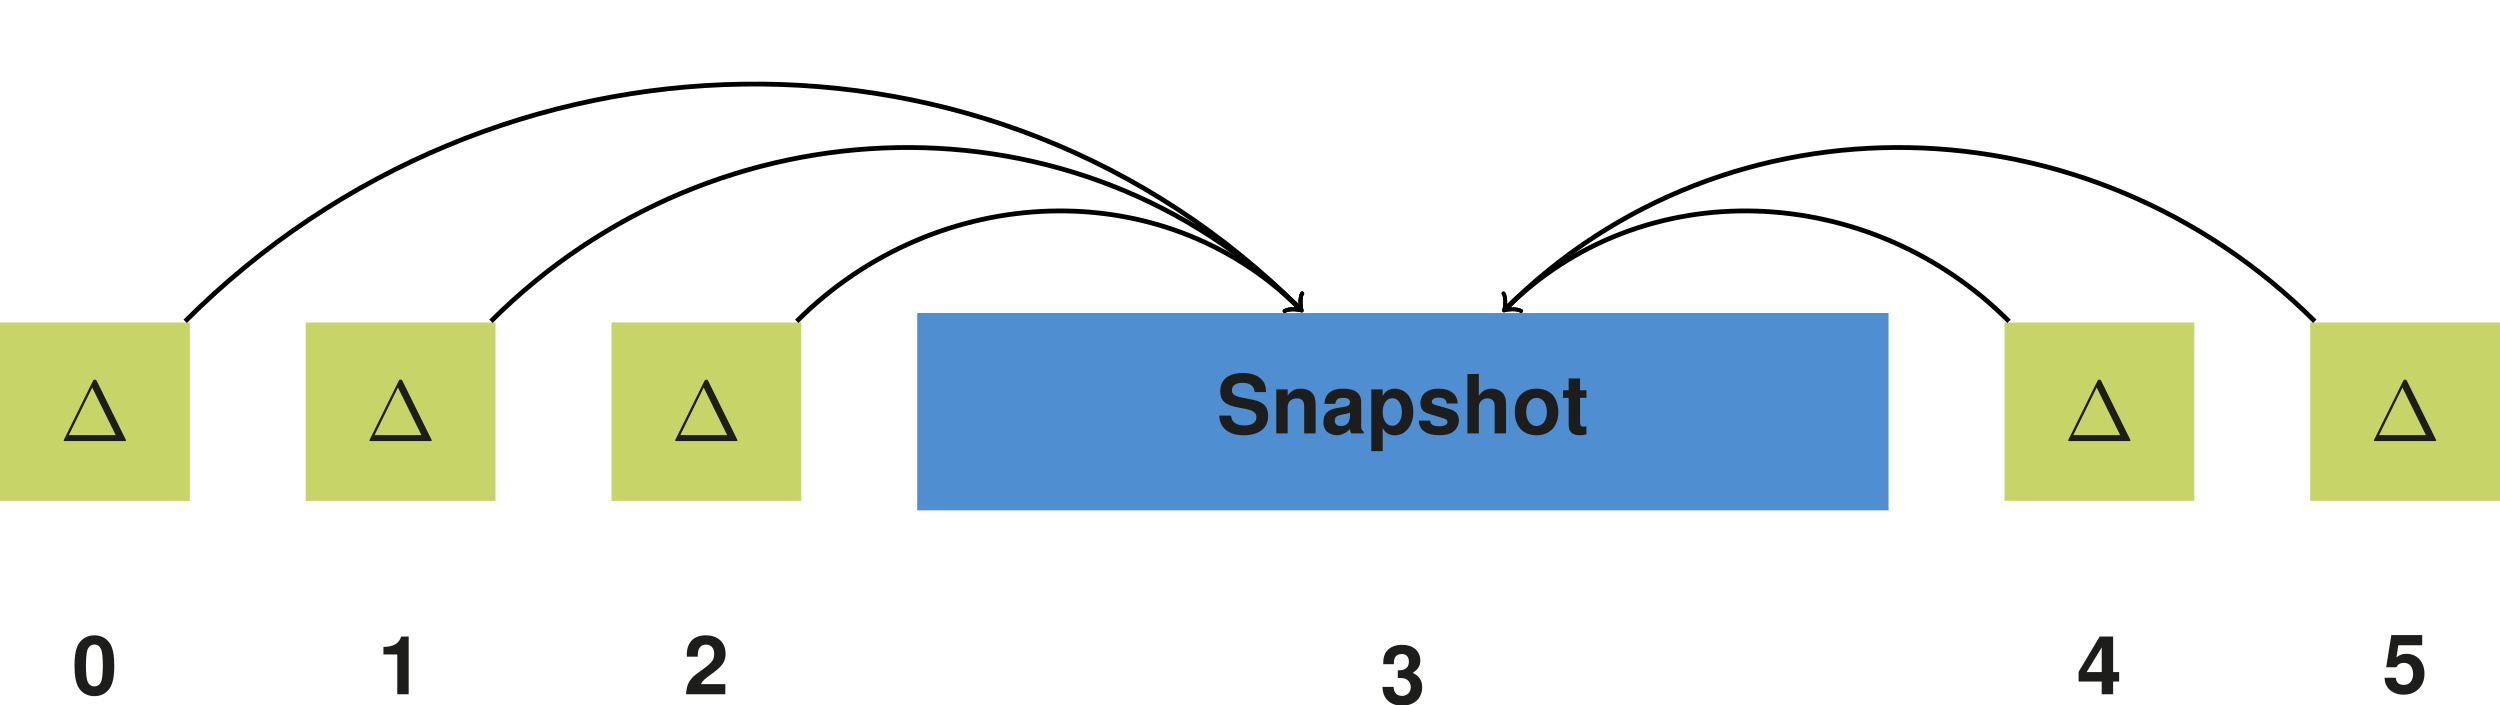
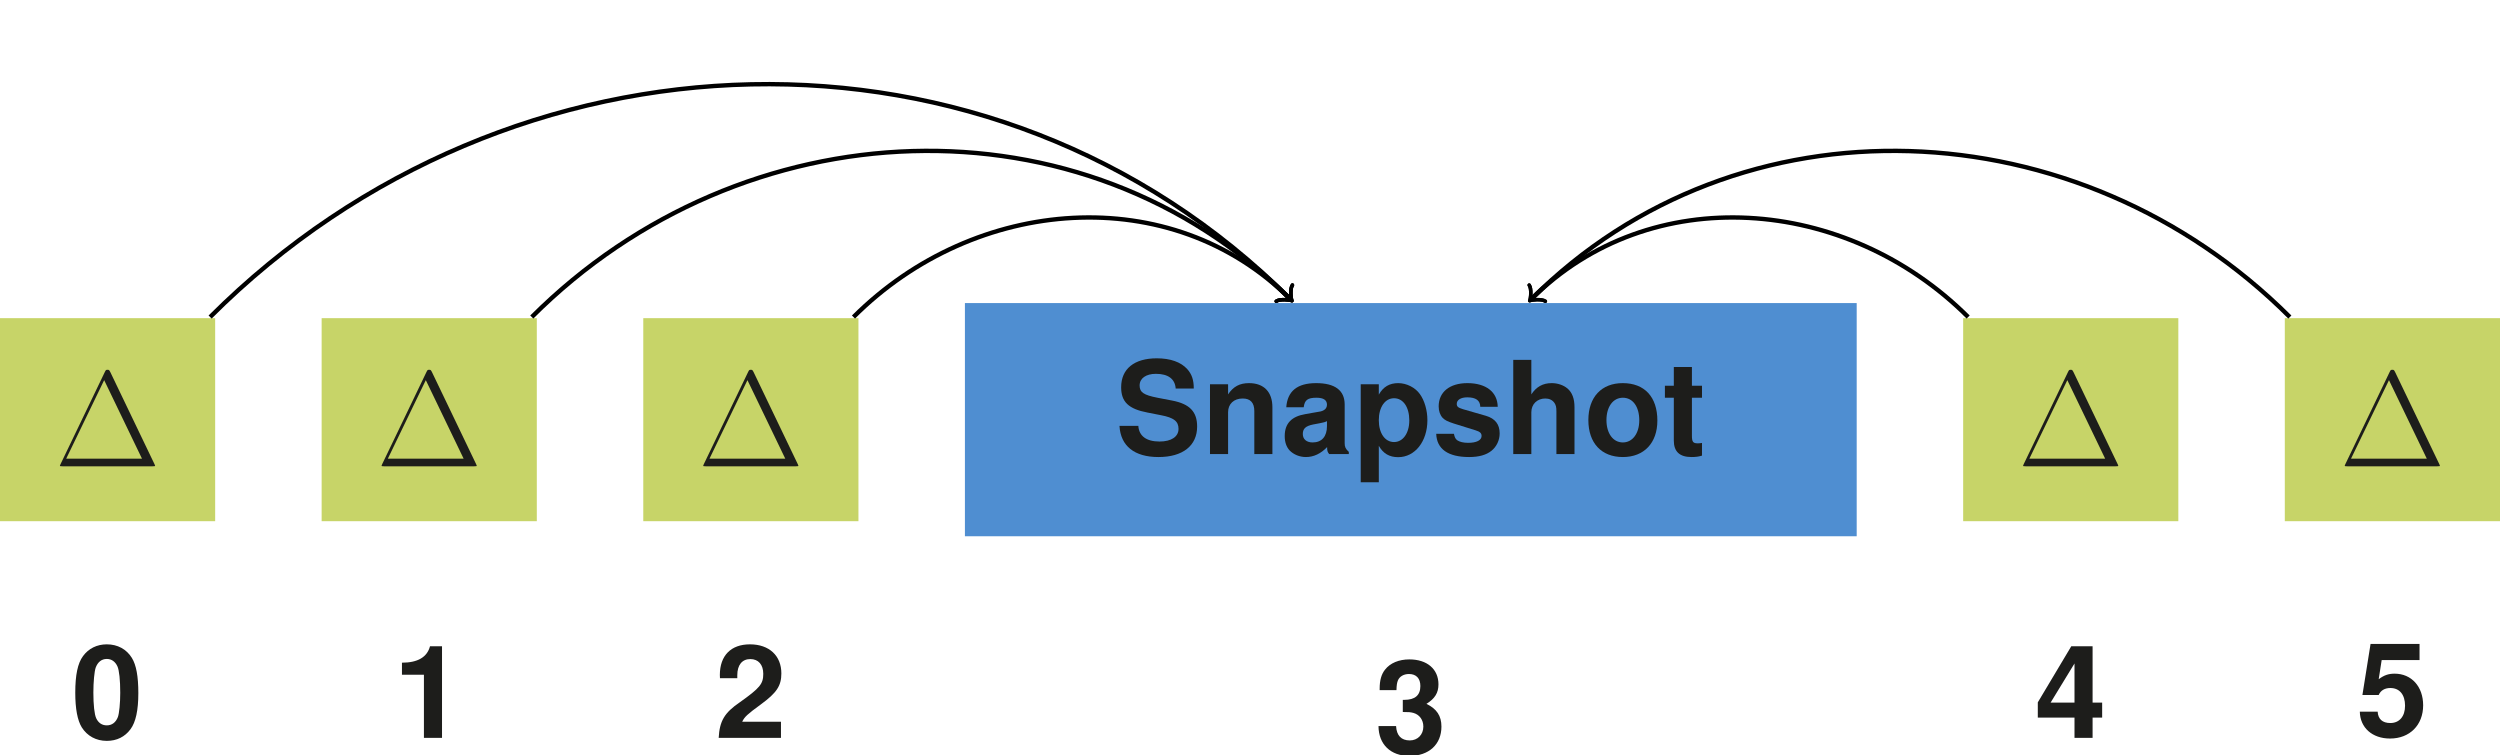
- <svg xmlns="http://www.w3.org/2000/svg" xmlns:xlink="http://www.w3.org/1999/xlink" version="1.1" width="416.692pt" height="117.495pt" viewBox="-.363 -15.309 416.692 117.495">
+ <svg xmlns="http://www.w3.org/2000/svg" xmlns:xlink="http://www.w3.org/1999/xlink" version="1.1" width="453.852pt" height="137.022pt" viewBox="-.363 -15.309 453.852 137.022">
  <defs>
-     <path id="g2-48" d="M3.707-9.83C2.675-9.83 1.792-9.396 1.208-8.595C.652-7.848 .394-6.612 .394-4.752C.394-3.055 .625-1.847 1.073-1.113C1.643-.204 2.58 .312 3.707 .312C4.752 .312 5.608-.109 6.205-.923C6.748-1.657 7.02-2.906 7.02-4.698C7.02-6.463 6.803-7.658 6.341-8.405C5.771-9.328 4.834-9.83 3.707-9.83ZM3.707-8.296C4.196-8.296 4.589-8.025 4.82-7.522C5.01-7.115 5.119-6.056 5.119-4.739C5.119-3.666 5.01-2.58 4.874-2.2C4.657-1.629 4.25-1.317 3.707-1.317C3.204-1.317 2.824-1.575 2.593-2.064C2.403-2.471 2.295-3.49 2.295-4.766C2.295-5.893 2.403-6.993 2.539-7.386C2.756-7.97 3.164-8.296 3.707-8.296Z" />
-     <path id="g2-49" d="M3.232-6.64V0H5.132V-9.627H3.87C3.571-8.486 2.58-7.902 .923-7.902V-6.64H3.232Z" />
-     <path id="g2-50" d="M6.952-1.697H2.879C3.123-2.213 3.422-2.485 4.834-3.517C6.504-4.739 6.993-5.472 6.993-6.775C6.993-8.636 5.716-9.83 3.693-9.83C1.697-9.83 .53-8.649 .53-6.612C.53-6.531 .53-6.422 .543-6.273H2.363V-6.585C2.363-7.658 2.865-8.283 3.734-8.283C4.576-8.283 5.092-7.699 5.092-6.735C5.092-5.676 4.752-5.255 2.634-3.748C1.005-2.634 .502-1.779 .407 0H6.952V-1.697Z" />
-     <path id="g2-51" d="M2.946-4.304C3.612-4.304 3.734-4.291 4.06-4.209C4.698-4.033 5.105-3.476 5.105-2.77C5.105-1.928 4.508-1.317 3.68-1.317C2.783-1.317 2.295-1.833 2.24-2.824H.394C.407-.896 1.67 .312 3.639 .312C5.689 .312 7.006-.896 7.006-2.77C7.006-3.897 6.517-4.63 5.431-5.16C6.327-5.716 6.694-6.327 6.694-7.21C6.694-8.812 5.499-9.83 3.639-9.83C2.539-9.83 1.616-9.45 1.073-8.744C.692-8.269 .516-7.617 .516-6.762V-6.599H2.281C2.295-7.115 2.335-7.373 2.43-7.617C2.607-8.038 3.041-8.296 3.598-8.296C4.359-8.296 4.793-7.834 4.793-7.033C4.793-6.069 4.236-5.581 3.109-5.581H2.946V-4.304Z" />
-     <path id="g2-52" d="M7.088-3.707H6.083V-9.627H3.843L.326-3.734V-2.132H4.182V0H6.083V-2.132H7.088V-3.707ZM4.182-3.707H1.67L4.182-7.821V-3.707Z" />
-     <path id="g2-53" d="M6.64-9.627H1.494L.638-4.263H2.349C2.553-4.739 2.987-4.997 3.571-4.997C4.535-4.997 5.119-4.304 5.119-3.136C5.119-2.01 4.521-1.317 3.571-1.317C2.743-1.317 2.281-1.738 2.24-2.512H.367C.394-.828 1.67 .312 3.544 .312C5.608 .312 7.02-1.1 7.02-3.177C7.02-5.146 5.798-6.504 4.019-6.504C3.381-6.504 2.906-6.341 2.349-5.92L2.661-7.93H6.64V-9.627Z" />
-     <path id="g2-83" d="M8.242-6.884C8.242-7.794 8.038-8.391 7.549-8.934C6.884-9.667 5.784-10.061 4.359-10.061C1.982-10.061 .611-8.948 .611-7.02C.611-5.485 1.385-4.739 3.394-4.359L4.779-4.087C6.137-3.829 6.64-3.449 6.64-2.648C6.64-1.819 5.879-1.317 4.644-1.317C3.259-1.317 2.485-1.901 2.417-2.96H.434C.557-.842 2.01 .312 4.535 .312C7.088 .312 8.595-.883 8.595-2.892C8.595-4.454 7.807-5.268 5.974-5.621L4.426-5.92C2.974-6.205 2.553-6.49 2.553-7.21C2.553-7.957 3.218-8.432 4.263-8.432C5.553-8.432 6.273-7.889 6.341-6.884H8.242Z" />
-     <path id="g2-97" d="M7.115-.231C6.775-.543 6.68-.747 6.68-1.127V-5.2C6.68-6.694 5.662-7.454 3.68-7.454S.665-6.612 .543-4.915H2.376C2.471-5.676 2.783-5.92 3.72-5.92C4.454-5.92 4.82-5.676 4.82-5.187C4.82-4.942 4.698-4.725 4.494-4.616C4.236-4.481 4.236-4.481 3.299-4.331L2.539-4.196C1.086-3.951 .38-3.204 .38-1.887C.38-1.263 .557-.747 .896-.38C1.317 .054 1.955 .312 2.607 .312C3.422 .312 4.168-.041 4.834-.733C4.834-.353 4.874-.217 5.051 0H7.115V-.231ZM4.82-2.946C4.82-1.847 4.277-1.222 3.313-1.222C2.675-1.222 2.281-1.561 2.281-2.105C2.281-2.675 2.58-2.946 3.367-3.109L4.019-3.232C4.521-3.327 4.603-3.354 4.82-3.462V-2.946Z" />
-     <path id="g2-104" d="M.91-9.898V0H2.811V-4.399C2.811-5.241 3.422-5.839 4.277-5.839C4.684-5.839 5.01-5.689 5.228-5.39C5.39-5.146 5.445-4.956 5.445-4.481V0H7.346V-4.915C7.346-5.825 7.101-6.477 6.599-6.898C6.178-7.251 5.567-7.454 4.956-7.454C4.019-7.454 3.34-7.074 2.811-6.273V-9.898H.91Z" />
-     <path id="g2-110" d="M.855-7.332V0H2.756V-4.399C2.756-5.268 3.367-5.839 4.291-5.839C5.105-5.839 5.513-5.39 5.513-4.521V0H7.414V-4.915C7.414-6.531 6.517-7.454 4.956-7.454C3.965-7.454 3.299-7.088 2.756-6.273V-7.332H.855Z" />
-     <path id="g2-111" d="M4.087-7.454C1.847-7.454 .475-5.974 .475-3.571C.475-1.154 1.847 .312 4.101 .312C6.327 .312 7.726-1.168 7.726-3.517C7.726-6.001 6.382-7.454 4.087-7.454ZM4.101-5.92C5.146-5.92 5.825-4.983 5.825-3.544C5.825-2.172 5.119-1.222 4.101-1.222C3.069-1.222 2.376-2.172 2.376-3.571S3.069-5.92 4.101-5.92Z" />
-     <path id="g2-112" d="M2.688-7.332H.788V2.96H2.688V-.869C3.15-.054 3.802 .326 4.725 .326C6.49 .326 7.794-1.331 7.794-3.557C7.794-4.589 7.495-5.621 7.006-6.3C6.517-6.993 5.608-7.454 4.725-7.454C3.802-7.454 3.15-7.061 2.688-6.246V-7.332ZM4.291-5.866C5.255-5.866 5.893-4.929 5.893-3.53C5.893-2.2 5.228-1.263 4.291-1.263C3.34-1.263 2.688-2.186 2.688-3.557S3.34-5.866 4.291-5.866Z" />
-     <path id="g2-115" d="M6.857-4.97C6.83-6.517 5.635-7.454 3.666-7.454C1.806-7.454 .652-6.517 .652-5.01C.652-4.521 .801-4.101 1.059-3.815C1.317-3.557 1.548-3.435 2.254-3.204L4.521-2.498C4.997-2.349 5.16-2.2 5.16-1.901C5.16-1.453 4.63-1.181 3.748-1.181C3.259-1.181 2.865-1.276 2.621-1.439C2.417-1.589 2.335-1.738 2.254-2.132H.394C.448-.53 1.629 .312 3.856 .312C4.874 .312 5.648 .095 6.192-.339S7.061-1.453 7.061-2.172C7.061-3.123 6.585-3.734 5.621-4.019L3.218-4.712C2.688-4.874 2.553-4.983 2.553-5.282C2.553-5.689 2.987-5.961 3.652-5.961C4.562-5.961 5.01-5.635 5.024-4.97H6.857Z" />
-     <path id="g2-116" d="M4.087-7.183H3.028V-9.152H1.127V-7.183H.19V-5.92H1.127V-1.412C1.127-.258 1.738 .312 2.987 .312C3.408 .312 3.748 .272 4.087 .163V-1.168C3.897-1.141 3.788-1.127 3.652-1.127C3.15-1.127 3.028-1.276 3.028-1.928V-5.92H4.087V-7.183Z" />
-     <path id="g0-1" d="M6.183-9.985C6.083-10.186 6.054-10.243 5.853-10.243C5.638-10.243 5.609-10.186 5.509-9.985L.717-.287C.689-.244 .66-.158 .66-.1C.66-.014 .674 0 .961 0H10.731C11.018 0 11.032-.014 11.032-.1C11.032-.158 11.004-.244 10.975-.287L6.183-9.985ZM5.409-8.923L9.325-.99H1.506L5.409-8.923Z" />
+     <path id="g2-48" d="M6.404-16.985C4.622-16.985 3.097-16.234 2.088-14.85C1.126-13.56 .68-11.425 .68-8.211C.68-5.278 1.079-3.191 1.853-1.924C2.839-.352 4.457 .54 6.404 .54C8.211 .54 9.689-.188 10.721-1.595C11.659-2.862 12.129-5.02 12.129-8.117C12.129-11.167 11.753-13.231 10.956-14.522C9.97-16.117 8.352-16.985 6.404-16.985ZM6.404-14.334C7.249-14.334 7.929-13.865 8.328-12.997C8.657-12.293 8.844-10.463 8.844-8.187C8.844-6.334 8.657-4.457 8.422-3.8C8.047-2.815 7.343-2.276 6.404-2.276C5.536-2.276 4.88-2.721 4.481-3.566C4.152-4.27 3.965-6.029 3.965-8.234C3.965-10.181 4.152-12.082 4.387-12.762C4.762-13.771 5.466-14.334 6.404-14.334Z" />
+     <path id="g2-49" d="M5.583-11.472V0H8.868V-16.633H6.686C6.17-14.662 4.457-13.654 1.595-13.654V-11.472H5.583Z" />
+     <path id="g2-50" d="M12.011-2.932H4.973C5.396-3.824 5.912-4.293 8.352-6.076C11.237-8.187 12.082-9.454 12.082-11.706C12.082-14.92 9.877-16.985 6.381-16.985C2.932-16.985 .915-14.944 .915-11.425C.915-11.284 .915-11.096 .938-10.838H4.082V-11.378C4.082-13.231 4.95-14.31 6.451-14.31C7.906-14.31 8.797-13.302 8.797-11.636C8.797-9.806 8.211-9.079 4.551-6.475C1.736-4.551 .868-3.073 .704 0H12.011V-2.932Z" />
+     <path id="g2-51" d="M5.091-7.437C6.24-7.437 6.451-7.413 7.014-7.272C8.117-6.968 8.821-6.006 8.821-4.786C8.821-3.331 7.789-2.276 6.358-2.276C4.809-2.276 3.965-3.167 3.871-4.88H.68C.704-1.548 2.886 .54 6.287 .54C9.83 .54 12.105-1.548 12.105-4.786C12.105-6.733 11.261-8 9.384-8.915C10.932-9.877 11.566-10.932 11.566-12.457C11.566-15.225 9.501-16.985 6.287-16.985C4.387-16.985 2.792-16.328 1.853-15.108C1.196-14.287 .891-13.161 .891-11.683V-11.401H3.941C3.965-12.293 4.035-12.739 4.199-13.161C4.504-13.888 5.255-14.334 6.217-14.334C7.531-14.334 8.281-13.536 8.281-12.152C8.281-10.486 7.319-9.642 5.372-9.642H5.091V-7.437Z" />
+     <path id="g2-52" d="M12.246-6.404H10.51V-16.633H6.639L.563-6.451V-3.683H7.226V0H10.51V-3.683H12.246V-6.404ZM7.226-6.404H2.886L7.226-13.513V-6.404Z" />
+     <path id="g2-53" d="M11.472-16.633H2.581L1.103-7.366H4.059C4.41-8.187 5.161-8.633 6.17-8.633C7.836-8.633 8.844-7.437 8.844-5.419C8.844-3.472 7.812-2.276 6.17-2.276C4.739-2.276 3.941-3.003 3.871-4.34H.633C.68-1.431 2.886 .54 6.123 .54C9.689 .54 12.129-1.9 12.129-5.49C12.129-8.891 10.017-11.237 6.944-11.237C5.841-11.237 5.02-10.956 4.059-10.228L4.598-13.7H11.472V-16.633Z" />
+     <path id="g2-83" d="M14.24-11.894C14.24-13.466 13.888-14.498 13.044-15.436C11.894-16.703 9.994-17.384 7.531-17.384C3.425-17.384 1.056-15.46 1.056-12.129C1.056-9.478 2.393-8.187 5.865-7.531L8.258-7.061C10.604-6.616 11.472-5.959 11.472-4.575C11.472-3.144 10.158-2.276 8.023-2.276C5.63-2.276 4.293-3.284 4.176-5.114H.751C.962-1.454 3.472 .54 7.836 .54C12.246 .54 14.85-1.525 14.85-4.997C14.85-7.695 13.489-9.102 10.322-9.712L7.648-10.228C5.138-10.721 4.41-11.214 4.41-12.457C4.41-13.747 5.56-14.568 7.366-14.568C9.595-14.568 10.838-13.63 10.956-11.894H14.24Z" />
+     <path id="g2-97" d="M12.293-.399C11.706-.938 11.542-1.29 11.542-1.947V-8.985C11.542-11.566 9.783-12.879 6.358-12.879S1.15-11.425 .938-8.492H4.105C4.27-9.806 4.809-10.228 6.428-10.228C7.695-10.228 8.328-9.806 8.328-8.962C8.328-8.539 8.117-8.164 7.765-7.976C7.319-7.742 7.319-7.742 5.701-7.484L4.387-7.249C1.877-6.827 .657-5.536 .657-3.261C.657-2.182 .962-1.29 1.548-.657C2.276 .094 3.378 .54 4.504 .54C5.912 .54 7.202-.07 8.352-1.267C8.352-.61 8.422-.375 8.727 0H12.293V-.399ZM8.328-5.091C8.328-3.191 7.39-2.111 5.724-2.111C4.622-2.111 3.941-2.698 3.941-3.636C3.941-4.622 4.457-5.091 5.818-5.372L6.944-5.583C7.812-5.748 7.953-5.795 8.328-5.982V-5.091Z" />
+     <path id="g2-104" d="M1.572-17.102V0H4.856V-7.601C4.856-9.055 5.912-10.088 7.39-10.088C8.094-10.088 8.657-9.83 9.032-9.313C9.313-8.891 9.407-8.563 9.407-7.742V0H12.692V-8.492C12.692-10.064 12.269-11.19 11.401-11.918C10.674-12.527 9.618-12.879 8.563-12.879C6.944-12.879 5.771-12.222 4.856-10.838V-17.102H1.572Z" />
+     <path id="g2-110" d="M1.478-12.668V0H4.762V-7.601C4.762-9.102 5.818-10.088 7.413-10.088C8.821-10.088 9.525-9.313 9.525-7.812V0H12.809V-8.492C12.809-11.284 11.261-12.879 8.563-12.879C6.85-12.879 5.701-12.246 4.762-10.838V-12.668H1.478Z" />
+     <path id="g2-111" d="M7.061-12.879C3.191-12.879 .821-10.322 .821-6.17C.821-1.994 3.191 .54 7.085 .54C10.932 .54 13.349-2.018 13.349-6.076C13.349-10.369 11.026-12.879 7.061-12.879ZM7.085-10.228C8.891-10.228 10.064-8.61 10.064-6.123C10.064-3.754 8.844-2.111 7.085-2.111C5.302-2.111 4.105-3.754 4.105-6.17S5.302-10.228 7.085-10.228Z" />
+     <path id="g2-112" d="M4.645-12.668H1.361V5.114H4.645V-1.501C5.443-.094 6.569 .563 8.164 .563C11.214 .563 13.466-2.299 13.466-6.146C13.466-7.929 12.95-9.712 12.105-10.885C11.261-12.082 9.689-12.879 8.164-12.879C6.569-12.879 5.443-12.199 4.645-10.791V-12.668ZM7.413-10.135C9.079-10.135 10.181-8.516 10.181-6.1C10.181-3.8 9.032-2.182 7.413-2.182C5.771-2.182 4.645-3.777 4.645-6.146S5.771-10.135 7.413-10.135Z" />
+     <path id="g2-115" d="M11.847-8.586C11.8-11.261 9.736-12.879 6.334-12.879C3.12-12.879 1.126-11.261 1.126-8.657C1.126-7.812 1.384-7.085 1.83-6.592C2.276-6.146 2.674-5.935 3.894-5.536L7.812-4.317C8.633-4.059 8.915-3.8 8.915-3.284C8.915-2.51 8-2.041 6.475-2.041C5.63-2.041 4.95-2.205 4.528-2.487C4.176-2.745 4.035-3.003 3.894-3.683H.68C.774-.915 2.815 .54 6.663 .54C8.422 .54 9.759 .164 10.698-.586S12.199-2.51 12.199-3.754C12.199-5.396 11.378-6.451 9.712-6.944L5.56-8.14C4.645-8.422 4.41-8.61 4.41-9.126C4.41-9.83 5.161-10.299 6.311-10.299C7.882-10.299 8.657-9.736 8.68-8.586H11.847Z" />
+     <path id="g2-116" d="M7.061-12.41H5.232V-15.812H1.947V-12.41H.328V-10.228H1.947V-2.44C1.947-.446 3.003 .54 5.161 .54C5.888 .54 6.475 .469 7.061 .282V-2.018C6.733-1.971 6.545-1.947 6.311-1.947C5.443-1.947 5.232-2.205 5.232-3.331V-10.228H7.061V-12.41Z" />
+     <path id="g0-1" d="M10.064-17.103C9.865-17.524 9.766-17.524 9.568-17.524C9.27-17.524 9.246-17.475 9.072-17.128L1.041-.421C1.016-.372 .917-.149 .917-.124C.917-.025 .942 0 1.388 0H17.723C18.169 0 18.194-.025 18.194-.124C18.194-.149 18.095-.372 18.07-.421L10.064-17.103ZM8.948-15.641L15.814-1.388H2.057L8.948-15.641Z" />
  </defs>
  <g id="page1">
-     <path d="M-.363 68.172H31.27V38.445H-.363Z" fill="#c7d468" />
-     <g fill="#1d1d1b" transform="matrix(1 0 0 1 -5.85304 4.9017)">
-       <use x="15.452" y="53.309" xlink:href="#g0-1" />
+     <path d="M-.363 79.309H38.699V42.449H-.363Z" fill="#c7d468" />
+     <g fill="#1d1d1b" transform="matrix(1 0 0 1 -9.56891 8.4673)">
+       <use x="19.168" y="60.877" xlink:href="#g0-1" />
    </g>
-     <path d="M50.598 68.172H82.227V38.445H50.598Z" fill="#c7d468" />
-     <g fill="#1d1d1b" transform="matrix(1 0 0 1 45.1063 4.9017)">
-       <use x="15.452" y="53.309" xlink:href="#g0-1" />
+     <path d="M58.027 79.309H97.09V42.449H58.027Z" fill="#c7d468" />
+     <g fill="#1d1d1b" transform="matrix(1 0 0 1 48.8221 8.4673)">
+       <use x="19.168" y="60.877" xlink:href="#g0-1" />
    </g>
-     <path d="M101.555 68.172H133.188V38.445H101.555Z" fill="#c7d468" />
-     <g fill="#1d1d1b" transform="matrix(1 0 0 1 96.0655 4.9017)">
-       <use x="15.452" y="53.309" xlink:href="#g0-1" />
+     <path d="M116.418 79.309H155.48V42.449H116.418Z" fill="#c7d468" />
+     <g fill="#1d1d1b" transform="matrix(1 0 0 1 107.2137 8.4673)">
+       <use x="19.168" y="60.877" xlink:href="#g0-1" />
    </g>
-     <path d="M152.516 69.754H314.411V36.863H152.516Z" fill="#4f8ed1" />
-     <g fill="#1d1d1b" transform="matrix(1 0 0 1 147.0245 3.6151)">
-       <use x="55.39" y="53.309" xlink:href="#g2-83" />
-       <use x="64.48" y="53.309" xlink:href="#g2-110" />
-       <use x="72.807" y="53.309" xlink:href="#g2-97" />
-       <use x="80.385" y="53.309" xlink:href="#g2-112" />
-       <use x="88.712" y="53.309" xlink:href="#g2-115" />
-       <use x="96.29" y="53.309" xlink:href="#g2-104" />
-       <use x="104.617" y="53.309" xlink:href="#g2-111" />
-       <use x="112.944" y="53.309" xlink:href="#g2-116" />
+     <path d="M174.808 82.043H336.703V39.711H174.808Z" fill="#4f8ed1" />
+     <g fill="#1d1d1b" transform="matrix(1 0 0 1 165.6047 6.2461)">
+       <use x="36.511" y="60.877" xlink:href="#g2-83" />
+       <use x="52.217" y="60.877" xlink:href="#g2-110" />
+       <use x="66.604" y="60.877" xlink:href="#g2-97" />
+       <use x="79.697" y="60.877" xlink:href="#g2-112" />
+       <use x="94.084" y="60.877" xlink:href="#g2-115" />
+       <use x="107.177" y="60.877" xlink:href="#g2-104" />
+       <use x="121.564" y="60.877" xlink:href="#g2-111" />
+       <use x="135.952" y="60.877" xlink:href="#g2-116" />
    </g>
-     <path d="M333.738 68.172H365.368V38.445H333.738Z" fill="#c7d468" />
-     <g fill="#1d1d1b" transform="matrix(1 0 0 1 328.2475 4.9017)">
-       <use x="15.452" y="53.309" xlink:href="#g0-1" />
+     <path d="M356.031 79.309H395.093V42.449H356.031Z" fill="#c7d468" />
+     <g fill="#1d1d1b" transform="matrix(1 0 0 1 346.8267 8.4673)">
+       <use x="19.168" y="60.877" xlink:href="#g0-1" />
    </g>
-     <path d="M384.695 68.172H416.329V38.445H384.695Z" fill="#c7d468" />
-     <g fill="#1d1d1b" transform="matrix(1 0 0 1 379.2065 4.9017)">
-       <use x="15.452" y="53.309" xlink:href="#g0-1" />
+     <path d="M414.422 79.309H453.488V42.449H414.422Z" fill="#c7d468" />
+     <g fill="#1d1d1b" transform="matrix(1 0 0 1 405.2177 8.4673)">
+       <use x="19.168" y="60.877" xlink:href="#g0-1" />
    </g>
-     <g fill="#1d1d1b" transform="matrix(1 0 0 1 -3.7888 47.1052)">
-       <use x="15.452" y="53.309" xlink:href="#g2-48" />
+     <g fill="#1d1d1b" transform="matrix(1 0 0 1 -6.5462 57.7727)">
+       <use x="19.168" y="60.877" xlink:href="#g2-48" />
    </g>
-     <g fill="#1d1d1b" transform="matrix(1 0 0 1 47.1705 47.1052)">
-       <use x="15.452" y="53.309" xlink:href="#g2-49" />
+     <g fill="#1d1d1b" transform="matrix(1 0 0 1 51.8448 57.7727)">
+       <use x="19.168" y="60.877" xlink:href="#g2-49" />
    </g>
-     <g fill="#1d1d1b" transform="matrix(1 0 0 1 98.1295 47.1052)">
-       <use x="15.452" y="53.309" xlink:href="#g2-50" />
+     <g fill="#1d1d1b" transform="matrix(1 0 0 1 110.2357 57.7727)">
+       <use x="19.168" y="60.877" xlink:href="#g2-50" />
    </g>
-     <g fill="#1d1d1b" transform="matrix(1 0 0 1 214.2205 48.6872)">
-       <use x="15.452" y="53.309" xlink:href="#g2-51" />
+     <g fill="#1d1d1b" transform="matrix(1 0 0 1 230.0427 60.5077)">
+       <use x="19.168" y="60.877" xlink:href="#g2-51" />
    </g>
-     <g fill="#1d1d1b" transform="matrix(1 0 0 1 330.3115 47.1052)">
-       <use x="15.452" y="53.309" xlink:href="#g2-52" />
+     <g fill="#1d1d1b" transform="matrix(1 0 0 1 349.8497 57.7727)">
+       <use x="19.168" y="60.877" xlink:href="#g2-52" />
    </g>
-     <g fill="#1d1d1b" transform="matrix(1 0 0 1 381.2705 46.8592)">
-       <use x="15.452" y="53.309" xlink:href="#g2-53" />
+     <g fill="#1d1d1b" transform="matrix(1 0 0 1 408.2407 57.3487)">
+       <use x="19.168" y="60.877" xlink:href="#g2-53" />
    </g>
-     <path d="M30.504 38.246C82.09-13.328 165.243-14.91 216.316 36.164" stroke="#000" fill="none" stroke-width=".797" stroke-miterlimit="10" />
-     <path d="M216.683 33.598C216.226 34.238 216.41 36.07 216.593 36.437C216.226 36.254 214.394 36.07 213.754 36.527" stroke="#000" fill="none" stroke-width=".638" stroke-miterlimit="10" stroke-linecap="round" stroke-linejoin="round" />
-     <path d="M81.465 38.246C118.942 .781 179.347-.801 216.325 36.164" stroke="#000" fill="none" stroke-width=".797" stroke-miterlimit="10" />
-     <path d="M216.691 33.598C216.23 34.238 216.414 36.07 216.597 36.438C216.234 36.254 214.402 36.07 213.762 36.531" stroke="#000" fill="none" stroke-width=".638" stroke-miterlimit="10" stroke-linecap="round" stroke-linejoin="round" />
-     <path d="M132.434 38.246C155.792 14.887 193.458 13.305 216.316 36.164" stroke="#000" fill="none" stroke-width=".797" stroke-miterlimit="10" />
-     <path d="M216.684 33.598C216.227 34.238 216.407 36.07 216.59 36.437C216.227 36.254 214.395 36.07 213.754 36.527" stroke="#000" fill="none" stroke-width=".638" stroke-miterlimit="10" stroke-linecap="round" stroke-linejoin="round" />
-     <path d="M334.493 38.246C311.128 14.887 273.469 13.305 250.606 36.164" stroke="#000" fill="none" stroke-width=".797" stroke-miterlimit="10" />
-     <path d="M253.172 36.527C252.531 36.07 250.699 36.254 250.332 36.437C250.515 36.07 250.699 34.238 250.242 33.598" stroke="#000" fill="none" stroke-width=".638" stroke-miterlimit="10" stroke-linecap="round" stroke-linejoin="round" />
-     <path d="M385.461 38.246C347.981 .781 287.575-.801 250.601 36.164" stroke="#000" fill="none" stroke-width=".797" stroke-miterlimit="10" />
-     <path d="M253.164 36.531C252.524 36.07 250.692 36.254 250.324 36.438C250.508 36.07 250.692 34.238 250.235 33.598" stroke="#000" fill="none" stroke-width=".638" stroke-miterlimit="10" stroke-linecap="round" stroke-linejoin="round" />
+     <path d="M37.781 42.246C92.223-12.176 179.968-14.91 233.906 39.012" stroke="#000" fill="none" stroke-width=".797" stroke-miterlimit="10" />
+     <path d="M234.269 36.449C233.812 37.09 233.996 38.922 234.179 39.285C233.812 39.105 231.98 38.922 231.339 39.379" stroke="#000" fill="none" stroke-width=".638" stroke-miterlimit="10" stroke-linecap="round" stroke-linejoin="round" />
+     <path d="M96.176 42.246C134.449 3.992 196.133 1.254 233.894 39.012" stroke="#000" fill="none" stroke-width=".797" stroke-miterlimit="10" />
+     <path d="M234.257 36.449C233.8 37.09 233.984 38.922 234.168 39.285C233.8 39.105 231.968 38.922 231.328 39.379" stroke="#000" fill="none" stroke-width=".638" stroke-miterlimit="10" stroke-linecap="round" stroke-linejoin="round" />
+     <path d="M154.578 42.246C176.675 20.156 212.297 17.418 233.898 39.012" stroke="#000" fill="none" stroke-width=".797" stroke-miterlimit="10" />
+     <path d="M234.262 36.449C233.805 37.09 233.988 38.922 234.172 39.285C233.805 39.105 231.973 38.922 231.332 39.379" stroke="#000" fill="none" stroke-width=".638" stroke-miterlimit="10" stroke-linecap="round" stroke-linejoin="round" />
+     <path d="M356.937 42.246C334.84 20.156 299.218 17.418 277.617 39.012" stroke="#000" fill="none" stroke-width=".797" stroke-miterlimit="10" />
+     <path d="M280.179 39.379C279.539 38.922 277.707 39.105 277.343 39.285C277.527 38.922 277.711 37.09 277.25 36.449" stroke="#000" fill="none" stroke-width=".638" stroke-miterlimit="10" stroke-linecap="round" stroke-linejoin="round" />
+     <path d="M415.336 42.246C377.066 3.992 315.383 1.254 277.621 39.012" stroke="#000" fill="none" stroke-width=".797" stroke-miterlimit="10" />
+     <path d="M280.184 39.379C279.543 38.922 277.711 39.105 277.348 39.285C277.528 38.922 277.711 37.09 277.254 36.449" stroke="#000" fill="none" stroke-width=".638" stroke-miterlimit="10" stroke-linecap="round" stroke-linejoin="round" />
  </g>
</svg>
